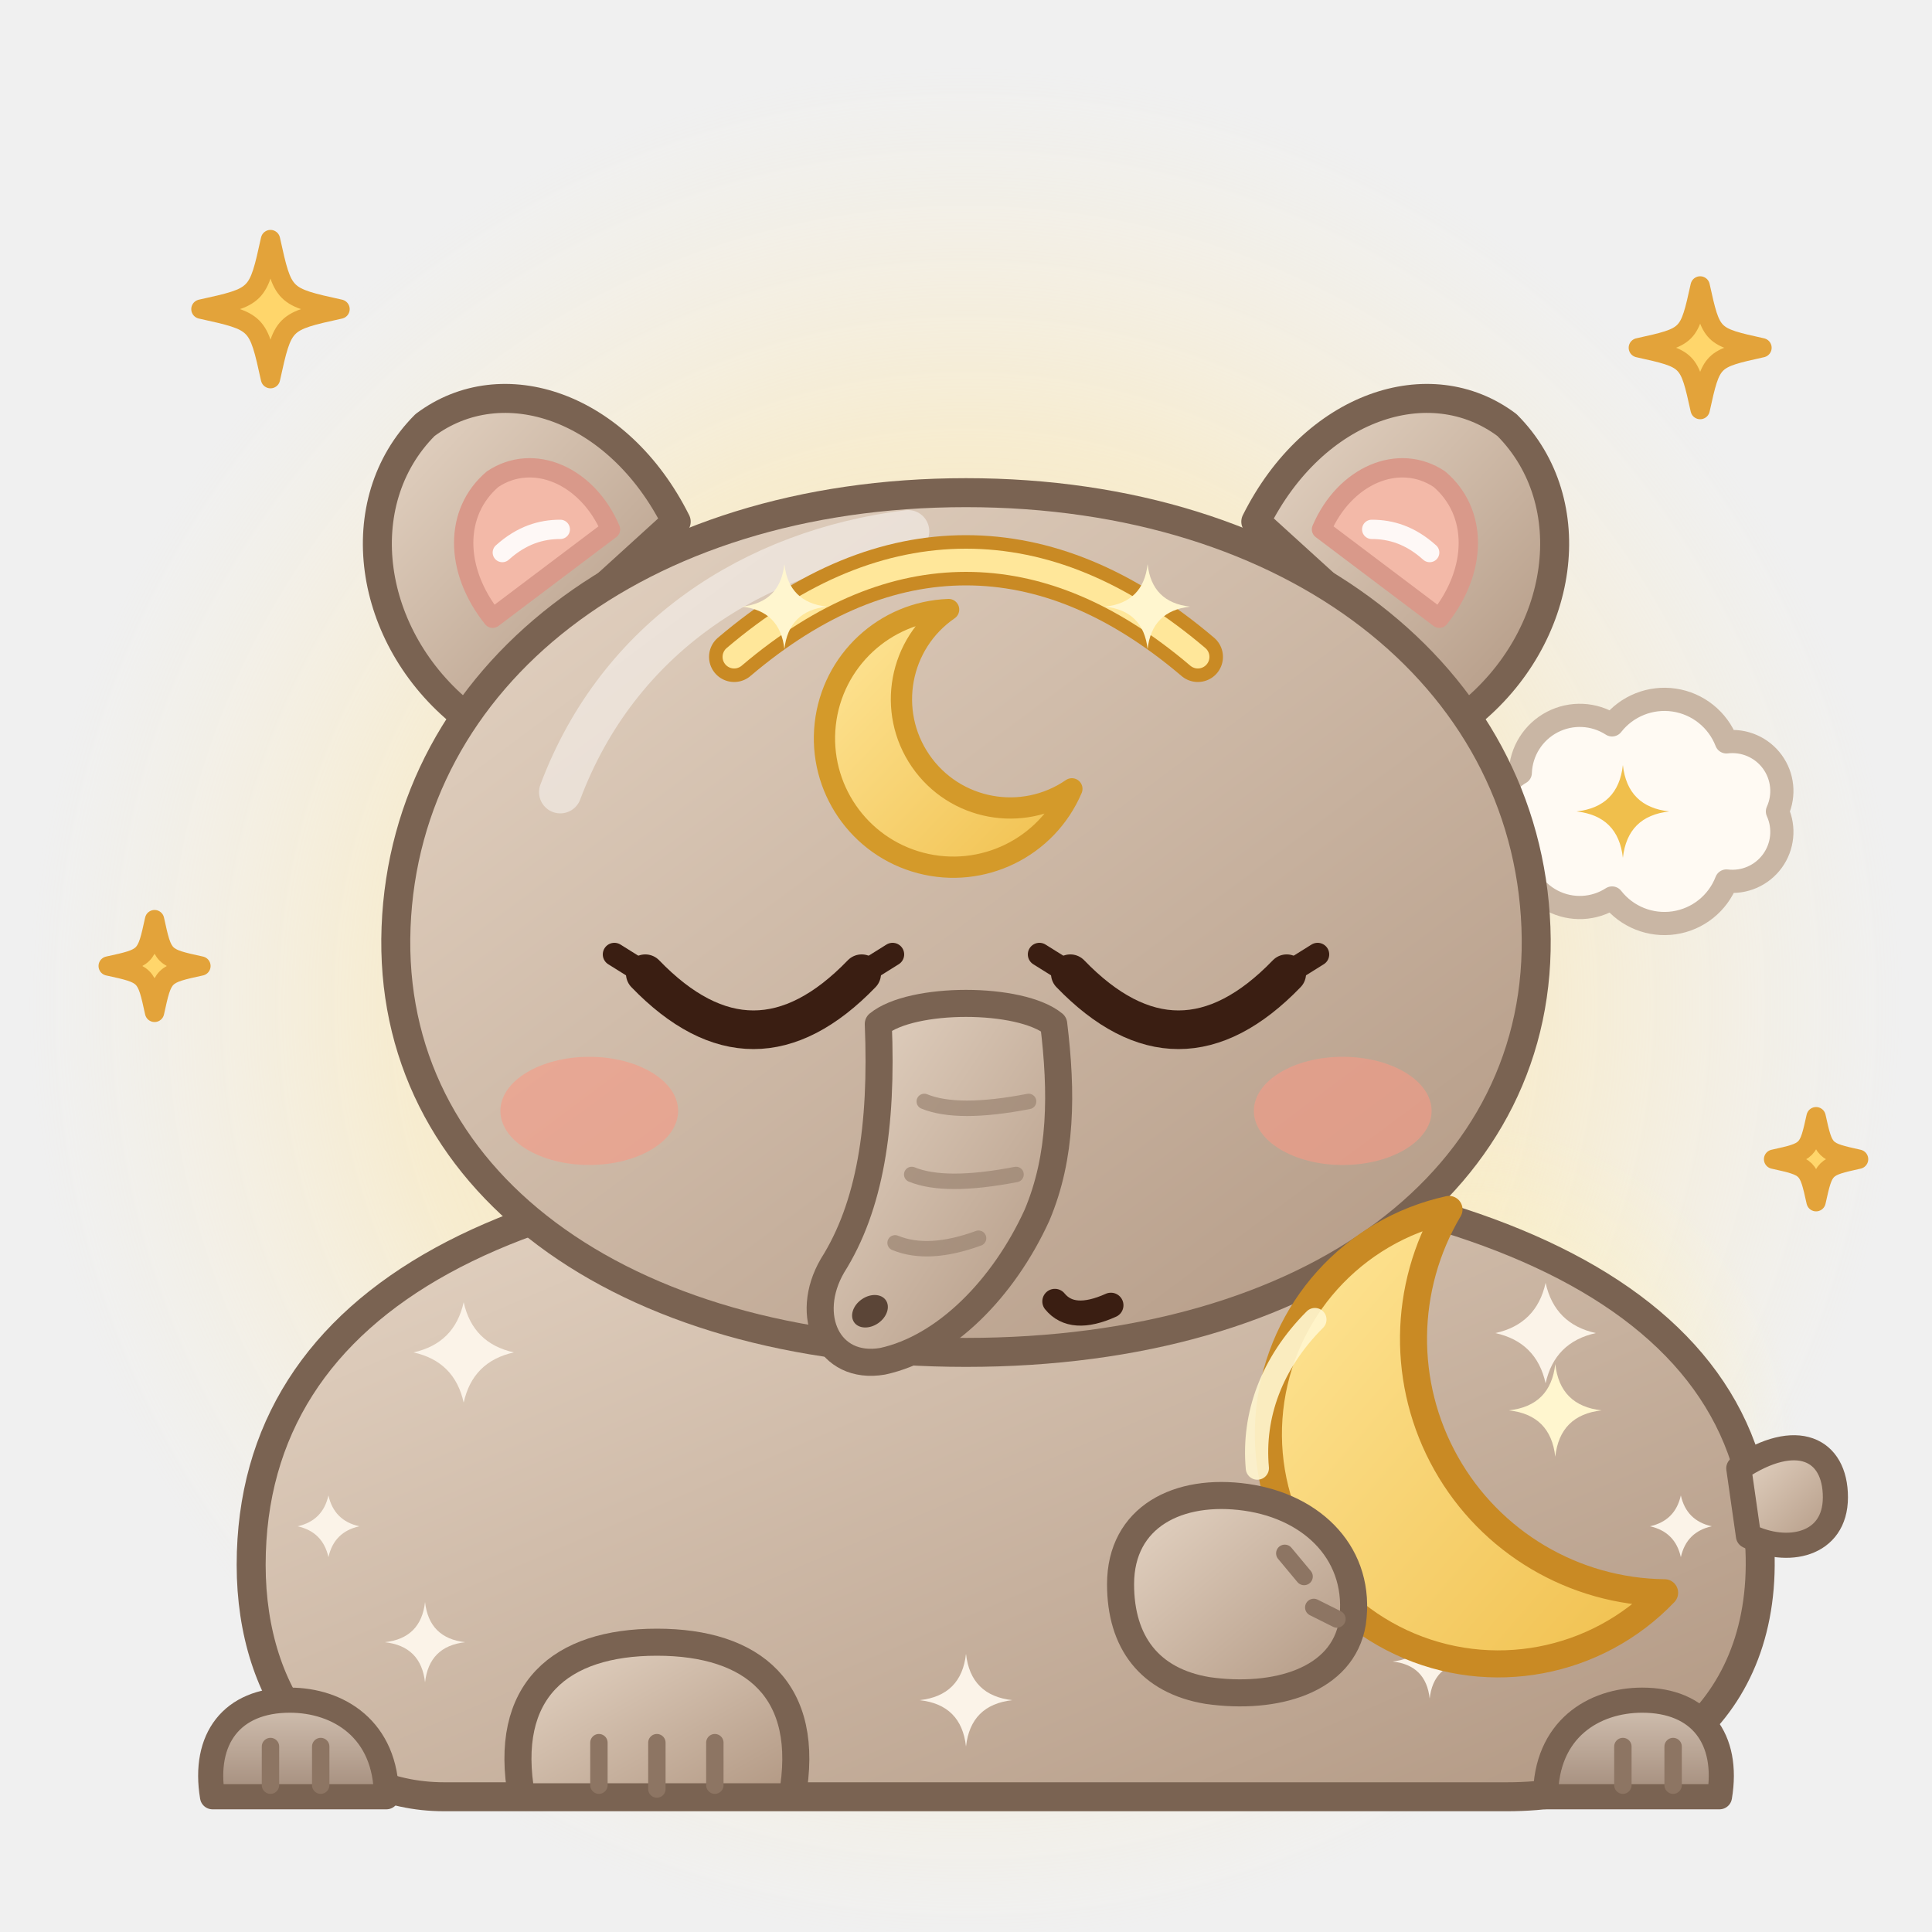
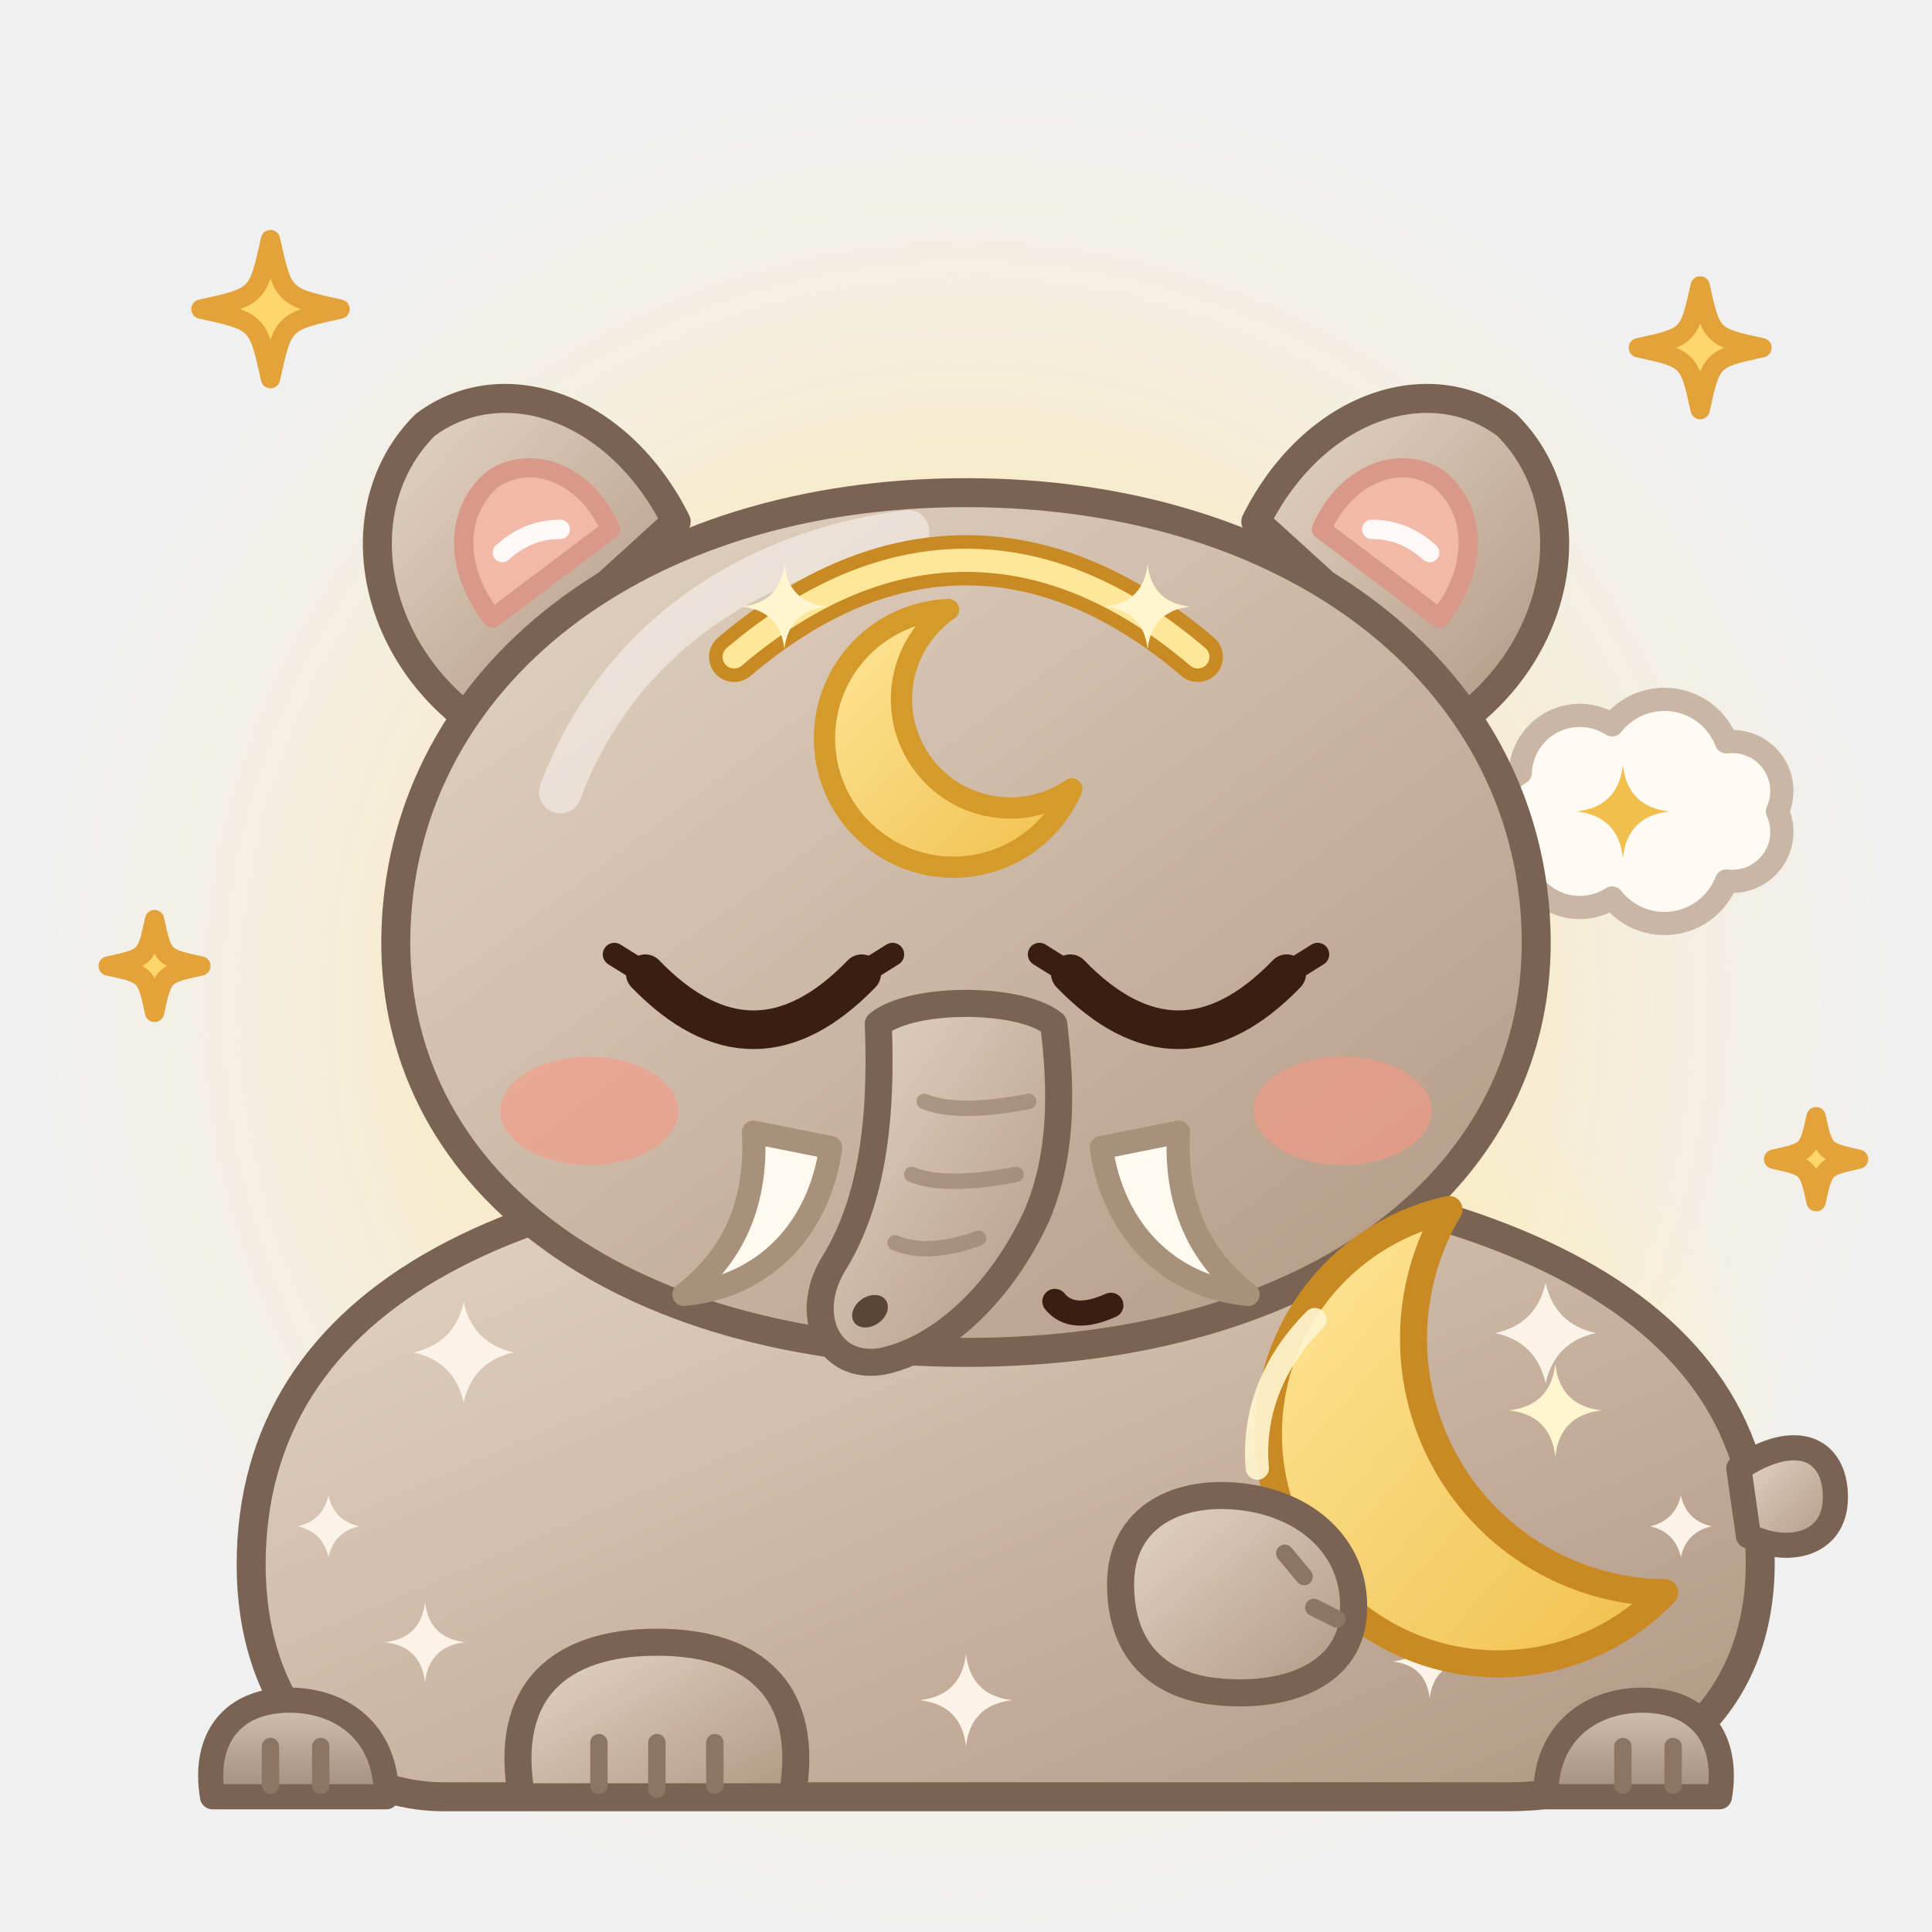
<svg xmlns="http://www.w3.org/2000/svg" viewBox="0 0 100 100" width="480" height="480">
  <defs>
    <linearGradient id="dozy-f5-body" x1="0" y1="0" x2="1" y2="1">
      <stop offset="0" stop-color="#e6d6c6" />
      <stop offset="1" stop-color="#b19782" />
    </linearGradient>
    <linearGradient id="dozy-f5-cream" x1="0" y1="0" x2="0" y2="1">
      <stop offset="0" stop-color="#fffaf3" />
      <stop offset="1" stop-color="#efe3d6" />
    </linearGradient>
    <linearGradient id="dozy-f5-moon" x1="0" y1="0" x2="1" y2="1">
      <stop offset="0" stop-color="#ffe79a" />
      <stop offset="1" stop-color="#f0bf4c" />
    </linearGradient>
    <linearGradient id="dozy-f5-nose" x1="0" y1="0" x2="0" y2="1">
      <stop offset="0" stop-color="#d3c2b3" />
      <stop offset="1" stop-color="#a38c7b" />
    </linearGradient>
    <radialGradient id="dozy-f5-glow">
      <stop offset="0" stop-color="#fff1b8" stop-opacity=".85" />
      <stop offset="1" stop-color="#fff1b8" stop-opacity="0" />
    </radialGradient>
    <radialGradient id="dozy-f5-halo" cx=".5" cy=".5" r=".5">
      <stop offset="0" stop-color="#ffe49a" stop-opacity=".85" />
      <stop offset=".6" stop-color="#ffe7a8" stop-opacity=".45" />
      <stop offset="1" stop-color="#fff0c8" stop-opacity="0" />
    </radialGradient>
  </defs>
  <circle cx="50" cy="52" r="49" fill="url(#dozy-f5-halo)" />
  <circle cx="76" cy="75" r="17" fill="url(#dozy-f5-glow)" />
  <g>
    <path d="M92 42A2.56 2.56 0 0 1 89.36 45.6A3.44 3.44 0 0 1 83.44 46.48A3.08 3.08 0 0 1 78.69 44A2.3 2.3 0 0 1 78.69 40A3.08 3.08 0 0 1 83.44 37.52A3.44 3.44 0 0 1 89.36 38.4A2.56 2.56 0 0 1 92 42Z" fill="#fffaf3" stroke="#c9b6a4" stroke-width="1.2" stroke-linejoin="round" stroke-linecap="round" />
    <path d="M84 39.6Q84.24 41.76 86.4 42Q84.24 42.24 84 44.4Q83.76 42.24 81.6 42Q83.76 41.76 84 39.6Z" fill="#f0bf4c" />
    <path d="M13 81C13 67 27 60 50 60C74 60 90 66 91 79C92 88 86 93 78 93L23 93C17 93 13 88 13 81Z" fill="url(#dozy-f5-body)" stroke="#7a6352" stroke-width="1.5" stroke-linejoin="round" stroke-linecap="round" />
    <path d="M24 67.4Q24.47 69.53 26.6 70Q24.47 70.47 24 72.6Q23.53 70.47 21.4 70Q23.53 69.53 24 67.4Z" fill="#fbf3e8" opacity="1" />
    <path d="M80 66.4Q80.47 68.53 82.6 69Q80.47 69.47 80 71.6Q79.53 69.47 77.4 69Q79.53 68.53 80 66.4Z" fill="#fbf3e8" opacity="1" />
    <path d="M17 77.4Q17.29 78.71 18.6 79Q17.29 79.29 17 80.6Q16.71 79.29 15.4 79Q16.71 78.71 17 77.4Z" fill="#fbf3e8" opacity="1" />
    <path d="M87 77.4Q87.29 78.71 88.6 79Q87.29 79.29 87 80.6Q86.71 79.29 85.4 79Q86.71 78.71 87 77.4Z" fill="#fbf3e8" opacity="1" />
    <path d="M36 62.04Q36.26 64.34 38.56 64.6Q36.26 64.86 36 67.16Q35.74 64.86 33.44 64.6Q35.74 64.34 36 62.04Z" fill="#fbf3e8" />
    <path d="M65 61.76Q65.22 63.78 67.24 64Q65.22 64.22 65 66.24Q64.78 64.22 62.76 64Q64.78 63.78 65 61.76Z" fill="#fbf3e8" />
    <path d="M22 82.92Q22.21 84.79 24.08 85Q22.21 85.21 22 87.08Q21.79 85.21 19.92 85Q21.79 84.79 22 82.92Z" fill="#fbf3e8" />
    <path d="M50 85.6Q50.24 87.76 52.4 88Q50.24 88.24 50 90.4Q49.76 88.24 47.6 88Q49.76 87.76 50 85.6Z" fill="#fbf3e8" />
    <path d="M74 84.08Q74.19 85.81 75.92 86Q74.19 86.19 74 87.92Q73.81 86.19 72.08 86Q73.81 85.81 74 84.08Z" fill="#fbf3e8" />
    <path d="M90 76C93 74 95 75 95 77.5C95 80 92.5 80.5 90.5 79.5Z" fill="url(#dozy-f5-body)" stroke="#7a6352" stroke-width="1.3" stroke-linejoin="round" stroke-linecap="round" />
    <path d="M80 93C80 89.5 82.5 88 85 88C88 88 89.5 90 89 93Z" fill="url(#dozy-f5-nose)" stroke="#7a6352" stroke-width="1.3" stroke-linejoin="round" stroke-linecap="round" />
    <path d="M11 93C10.5 90 12 88 15 88C17.5 88 20 89.5 20 93Z" fill="url(#dozy-f5-nose)" stroke="#7a6352" stroke-width="1.3" stroke-linejoin="round" stroke-linecap="round" />
    <path d="M27 93C26 87.5 29 85 34 85C39 85 42 87.5 41 93Z" fill="url(#dozy-f5-body)" stroke="#7a6352" stroke-width="1.4" stroke-linejoin="round" stroke-linecap="round" />
    <path d="M84 92.4L84 90.4M86.6 92.4L86.6 90.4M14 92.4L14 90.4M16.6 92.4L16.6 90.4M31 92.4L31 90.2M34 92.6L34 90.2M37 92.4L37 90.2" fill="none" stroke="#8d7563" stroke-width="0.9" stroke-linejoin="round" stroke-linecap="round" opacity="1" />
    <path d="M24 37C19 33 18 26 22 22C26 19 32 21 35 27Z" fill="url(#dozy-f5-body)" stroke="#7a6352" stroke-width="1.5" stroke-linejoin="round" stroke-linecap="round" />
    <path d="M76 37C81 33 82 26 78 22C74 19 68 21 65 27Z" fill="url(#dozy-f5-body)" stroke="#7a6352" stroke-width="1.5" stroke-linejoin="round" stroke-linecap="round" />
    <path d="M25.5 32C23.5 29.5 23.5 26.5 25.5 24.8C27.6 23.4 30.4 24.6 31.6 27.4Z" fill="#f3b9a8" stroke="#d9998a" stroke-width="1" stroke-linejoin="round" stroke-linecap="round" />
    <path d="M74.5 32C76.5 29.5 76.5 26.5 74.5 24.8C72.4 23.4 69.6 24.6 68.4 27.4Z" fill="#f3b9a8" stroke="#d9998a" stroke-width="1" stroke-linejoin="round" stroke-linecap="round" />
    <path d="M26 28.6c1-.9 2-1.2 3-1.2M74 28.6c-1-.9-2-1.2-3-1.2" fill="none" stroke="#fff" stroke-width="1" stroke-linecap="round" stroke-linejoin="round" opacity="0.9" />
    <path d="M50 25.5C67 25.5 79 35 79.5 48 80 61 68 70 50 70 32 70 20 61 20.5 48 21 35 33 25.5 50 25.5Z" fill="url(#dozy-f5-body)" stroke="#7a6352" stroke-width="1.5" stroke-linejoin="round" stroke-linecap="round" />
    <path d="M29 41c3-8 10-12.5 18-13.5" fill="none" stroke="#fff" stroke-width="2.2" stroke-linecap="round" stroke-linejoin="round" opacity="0.45" />
    <path d="M38 34C42 30.6 46 29 50 29S58 30.6 62 34" fill="none" stroke="#c98a24" stroke-width="2.6" stroke-linejoin="round" stroke-linecap="round" />
    <path d="M38 34C42 30.6 46 29 50 29S58 30.6 62 34" fill="none" stroke="#ffe79a" stroke-width="1.2" stroke-linejoin="round" stroke-linecap="round" opacity="1" />
    <path d="M49.1 31.55A6.67 6.67 0 1 0 55.48 40.83A5.22 5.22 0 1 1 49.1 31.55Z" fill="url(#dozy-f5-moon)" stroke="#d49a2a" stroke-width="1.1" stroke-linejoin="round" stroke-linecap="round" />
    <path d="M40.6 29.2Q40.82 31.18 42.8 31.4Q40.82 31.62 40.6 33.6Q40.38 31.62 38.4 31.4Q40.38 31.18 40.6 29.2Z" fill="#fff6cf" />
    <path d="M59.4 29.2Q59.62 31.18 61.6 31.4Q59.62 31.62 59.4 33.6Q59.18 31.62 57.2 31.4Q59.18 31.18 59.4 29.2Z" fill="#fff6cf" />
    <path d="M33.4 50.4Q39 56.2 44.6 50.4" fill="none" stroke="#3a1e12" stroke-width="2" stroke-linecap="round" stroke-linejoin="round" opacity="1" />
    <path d="M33.4 50.4l-1.6-1M44.6 50.4l1.6-1" fill="none" stroke="#3a1e12" stroke-width="1.2" stroke-linecap="round" stroke-linejoin="round" opacity="1" />
    <path d="M55.4 50.4Q61 56.2 66.6 50.4" fill="none" stroke="#3a1e12" stroke-width="2" stroke-linecap="round" stroke-linejoin="round" opacity="1" />
    <path d="M55.4 50.4l-1.6-1M66.6 50.4l1.6-1" fill="none" stroke="#3a1e12" stroke-width="1.2" stroke-linecap="round" stroke-linejoin="round" opacity="1" />
    <ellipse cx="30.5" cy="57.5" rx="4.6" ry="2.8" fill="#f79a86" opacity=".6" />
    <ellipse cx="69.5" cy="57.5" rx="4.6" ry="2.8" fill="#f79a86" opacity=".6" />
+     <path d="M43 59.4C42.4 63.6 39.6 66.6 35.4 67 38 65 39.2 62.2 39 58.6Z" fill="#fffaf0" stroke="#a8917a" stroke-width="1.2" stroke-linejoin="round" />
+     <path d="M57 59.4C57.6 63.6 60.4 66.6 64.6 67 62 65 60.8 62.2 61 58.6Z" fill="#fffaf0" stroke="#a8917a" stroke-width="1.2" stroke-linejoin="round" />
    <path d="M45.46 53C45.68 58.31 45.03 62.44 43.09 65.51C41.58 68.1 42.87 70.94 45.68 70.46C48.92 69.76 51.94 66.69 53.67 62.91C54.97 59.84 54.97 56.54 54.54 53C52.81 51.58 47.19 51.58 45.46 53Z" fill="url(#dozy-f5-body)" stroke="#7a6352" stroke-width="1.4" stroke-linejoin="round" stroke-linecap="round" />
    <path d="M47.84 57.01Q49.57 57.72 53.24 57.01M47.19 60.79Q48.92 61.5 52.59 60.79" fill="none" stroke="#9a8371" stroke-width="0.8" stroke-linejoin="round" stroke-linecap="round" opacity="0.7" />
    <path d="M46.33 64.33Q48.06 65.04 50.65 64.09" fill="none" stroke="#9a8371" stroke-width="0.8" stroke-linejoin="round" stroke-linecap="round" opacity="0.7" />
    <ellipse cx="45.03" cy="67.87" rx="1" ry=".75" fill="#5b4537" transform="rotate(-35 45.03 67.87)" />
    <path d="M54.6 67.36Q55.5 68.46 57.5 67.56" fill="none" stroke="#3a1e12" stroke-width="1.3" stroke-linejoin="round" stroke-linecap="round" opacity="1" />
    <path d="M75 62.6A11.9 11.9 0 1 0 86.16 82.44A13.14 13.14 0 0 1 75 62.6Z" fill="url(#dozy-f5-moon)" stroke="#c98a24" stroke-width="1.4" stroke-linejoin="round" stroke-linecap="round" />
    <path d="M68.06 68.3C65.82 70.54 64.83 73.26 65.08 75.99" fill="none" stroke="#fff6cf" stroke-width="1.2" stroke-linejoin="round" stroke-linecap="round" opacity="0.9" />
    <path d="M80.5 70.6Q80.74 72.76 82.9 73Q80.74 73.24 80.5 75.4Q80.26 73.24 78.1 73Q80.26 72.76 80.5 70.6Z" fill="#fff6cf" />
    <path d="M58 82C58 78.5 61 77 64.5 77.5C68 78 70.5 80.5 70 84C69.5 87 66 88 62.5 87.5C59.5 87 58 85 58 82Z" fill="url(#dozy-f5-body)" stroke="#7a6352" stroke-width="1.4" stroke-linejoin="round" stroke-linecap="round" />
    <path d="M66.5 80.4L67.5 81.6M68 83.2L69.2 83.8" fill="none" stroke="#8d7563" stroke-width="0.9" stroke-linejoin="round" stroke-linecap="round" opacity="1" />
  </g>
  <path d="M14 12.4C14.65 15.35 14.65 15.35 17.6 16C14.65 16.65 14.65 16.65 14 19.6C13.35 16.65 13.35 16.65 10.4 16C13.35 15.35 13.35 15.35 14 12.4Z" fill="#ffd66b" stroke="#e3a33a" stroke-width="1" stroke-linejoin="round" />
  <path d="M88 14.8C88.58 17.42 88.58 17.42 91.2 18C88.58 18.58 88.58 18.58 88 21.2C87.42 18.58 87.42 18.58 84.8 18C87.42 17.42 87.42 17.42 88 14.8Z" fill="#ffd66b" stroke="#e3a33a" stroke-width="1" stroke-linejoin="round" />
  <path d="M8 47.6C8.43 49.57 8.43 49.57 10.4 50C8.43 50.43 8.43 50.43 8 52.4C7.57 50.43 7.57 50.43 5.6 50C7.57 49.57 7.57 49.57 8 47.6Z" fill="#ffd66b" stroke="#e3a33a" stroke-width="1" stroke-linejoin="round" />
  <path d="M94 57.8C94.4 59.6 94.4 59.6 96.2 60C94.4 60.4 94.4 60.4 94 62.2C93.6 60.4 93.6 60.4 91.8 60C93.6 59.6 93.6 59.6 94 57.8Z" fill="#ffd66b" stroke="#e3a33a" stroke-width="1" stroke-linejoin="round" />
</svg>
